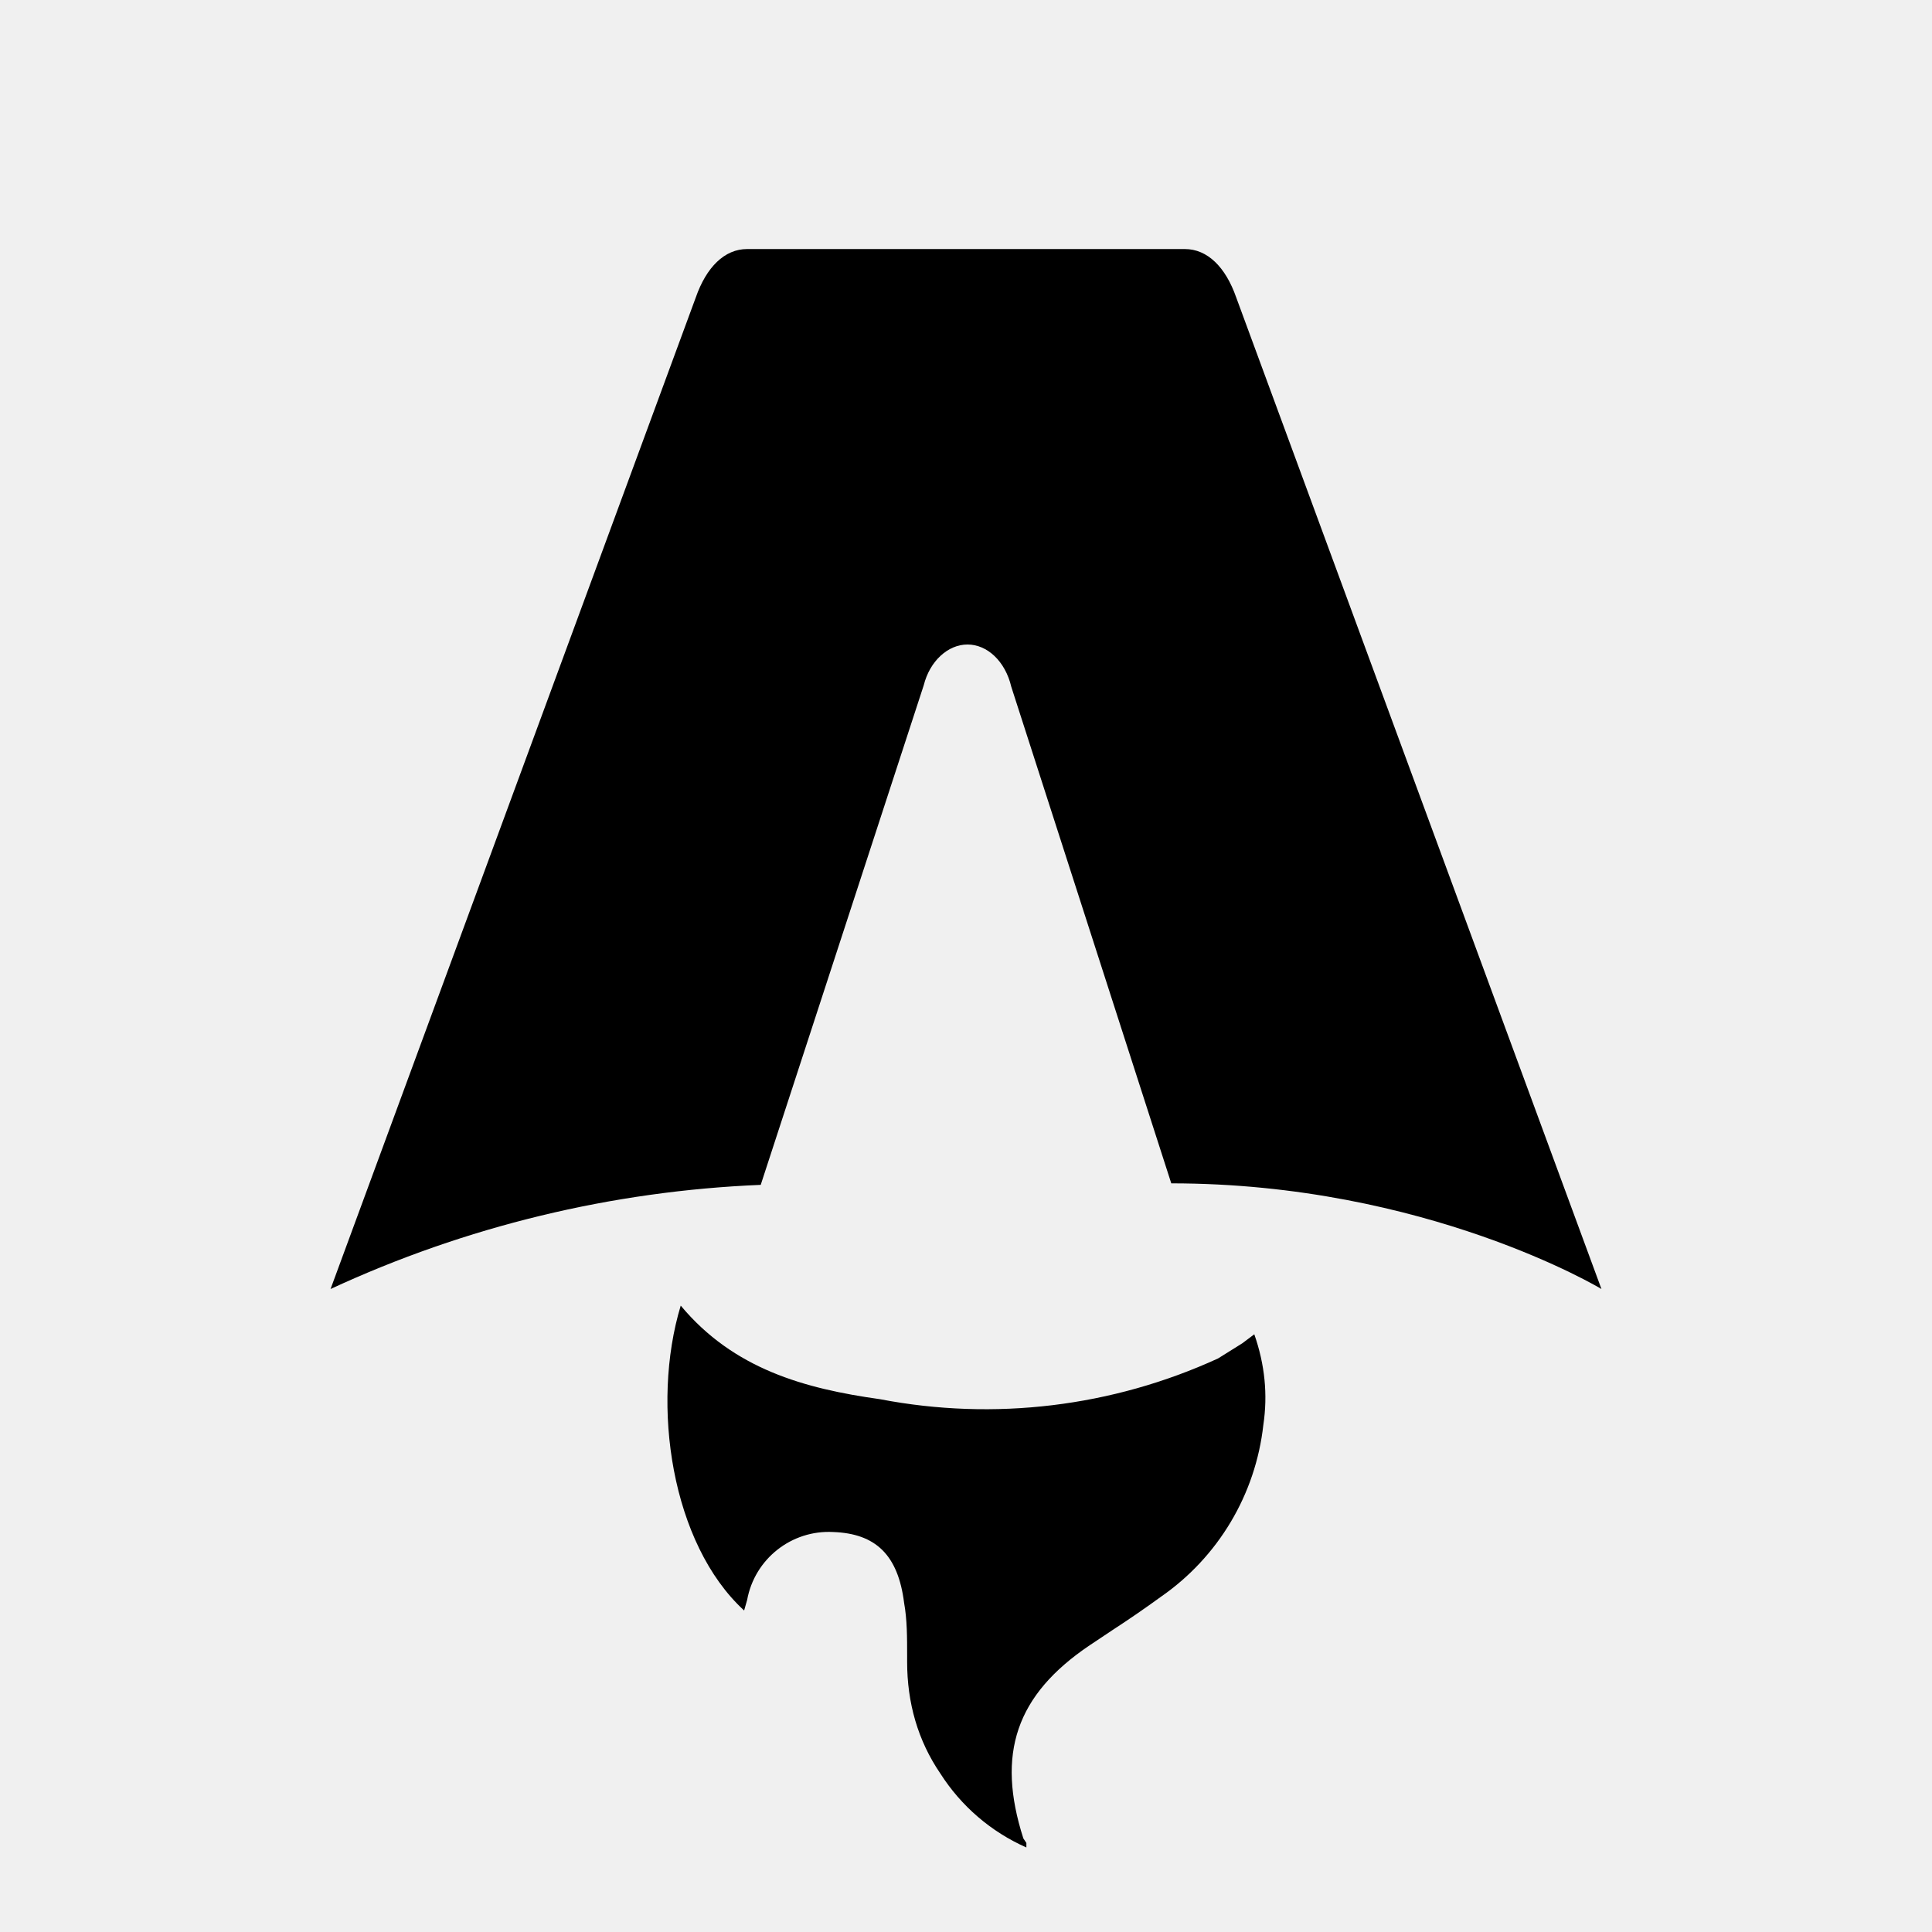
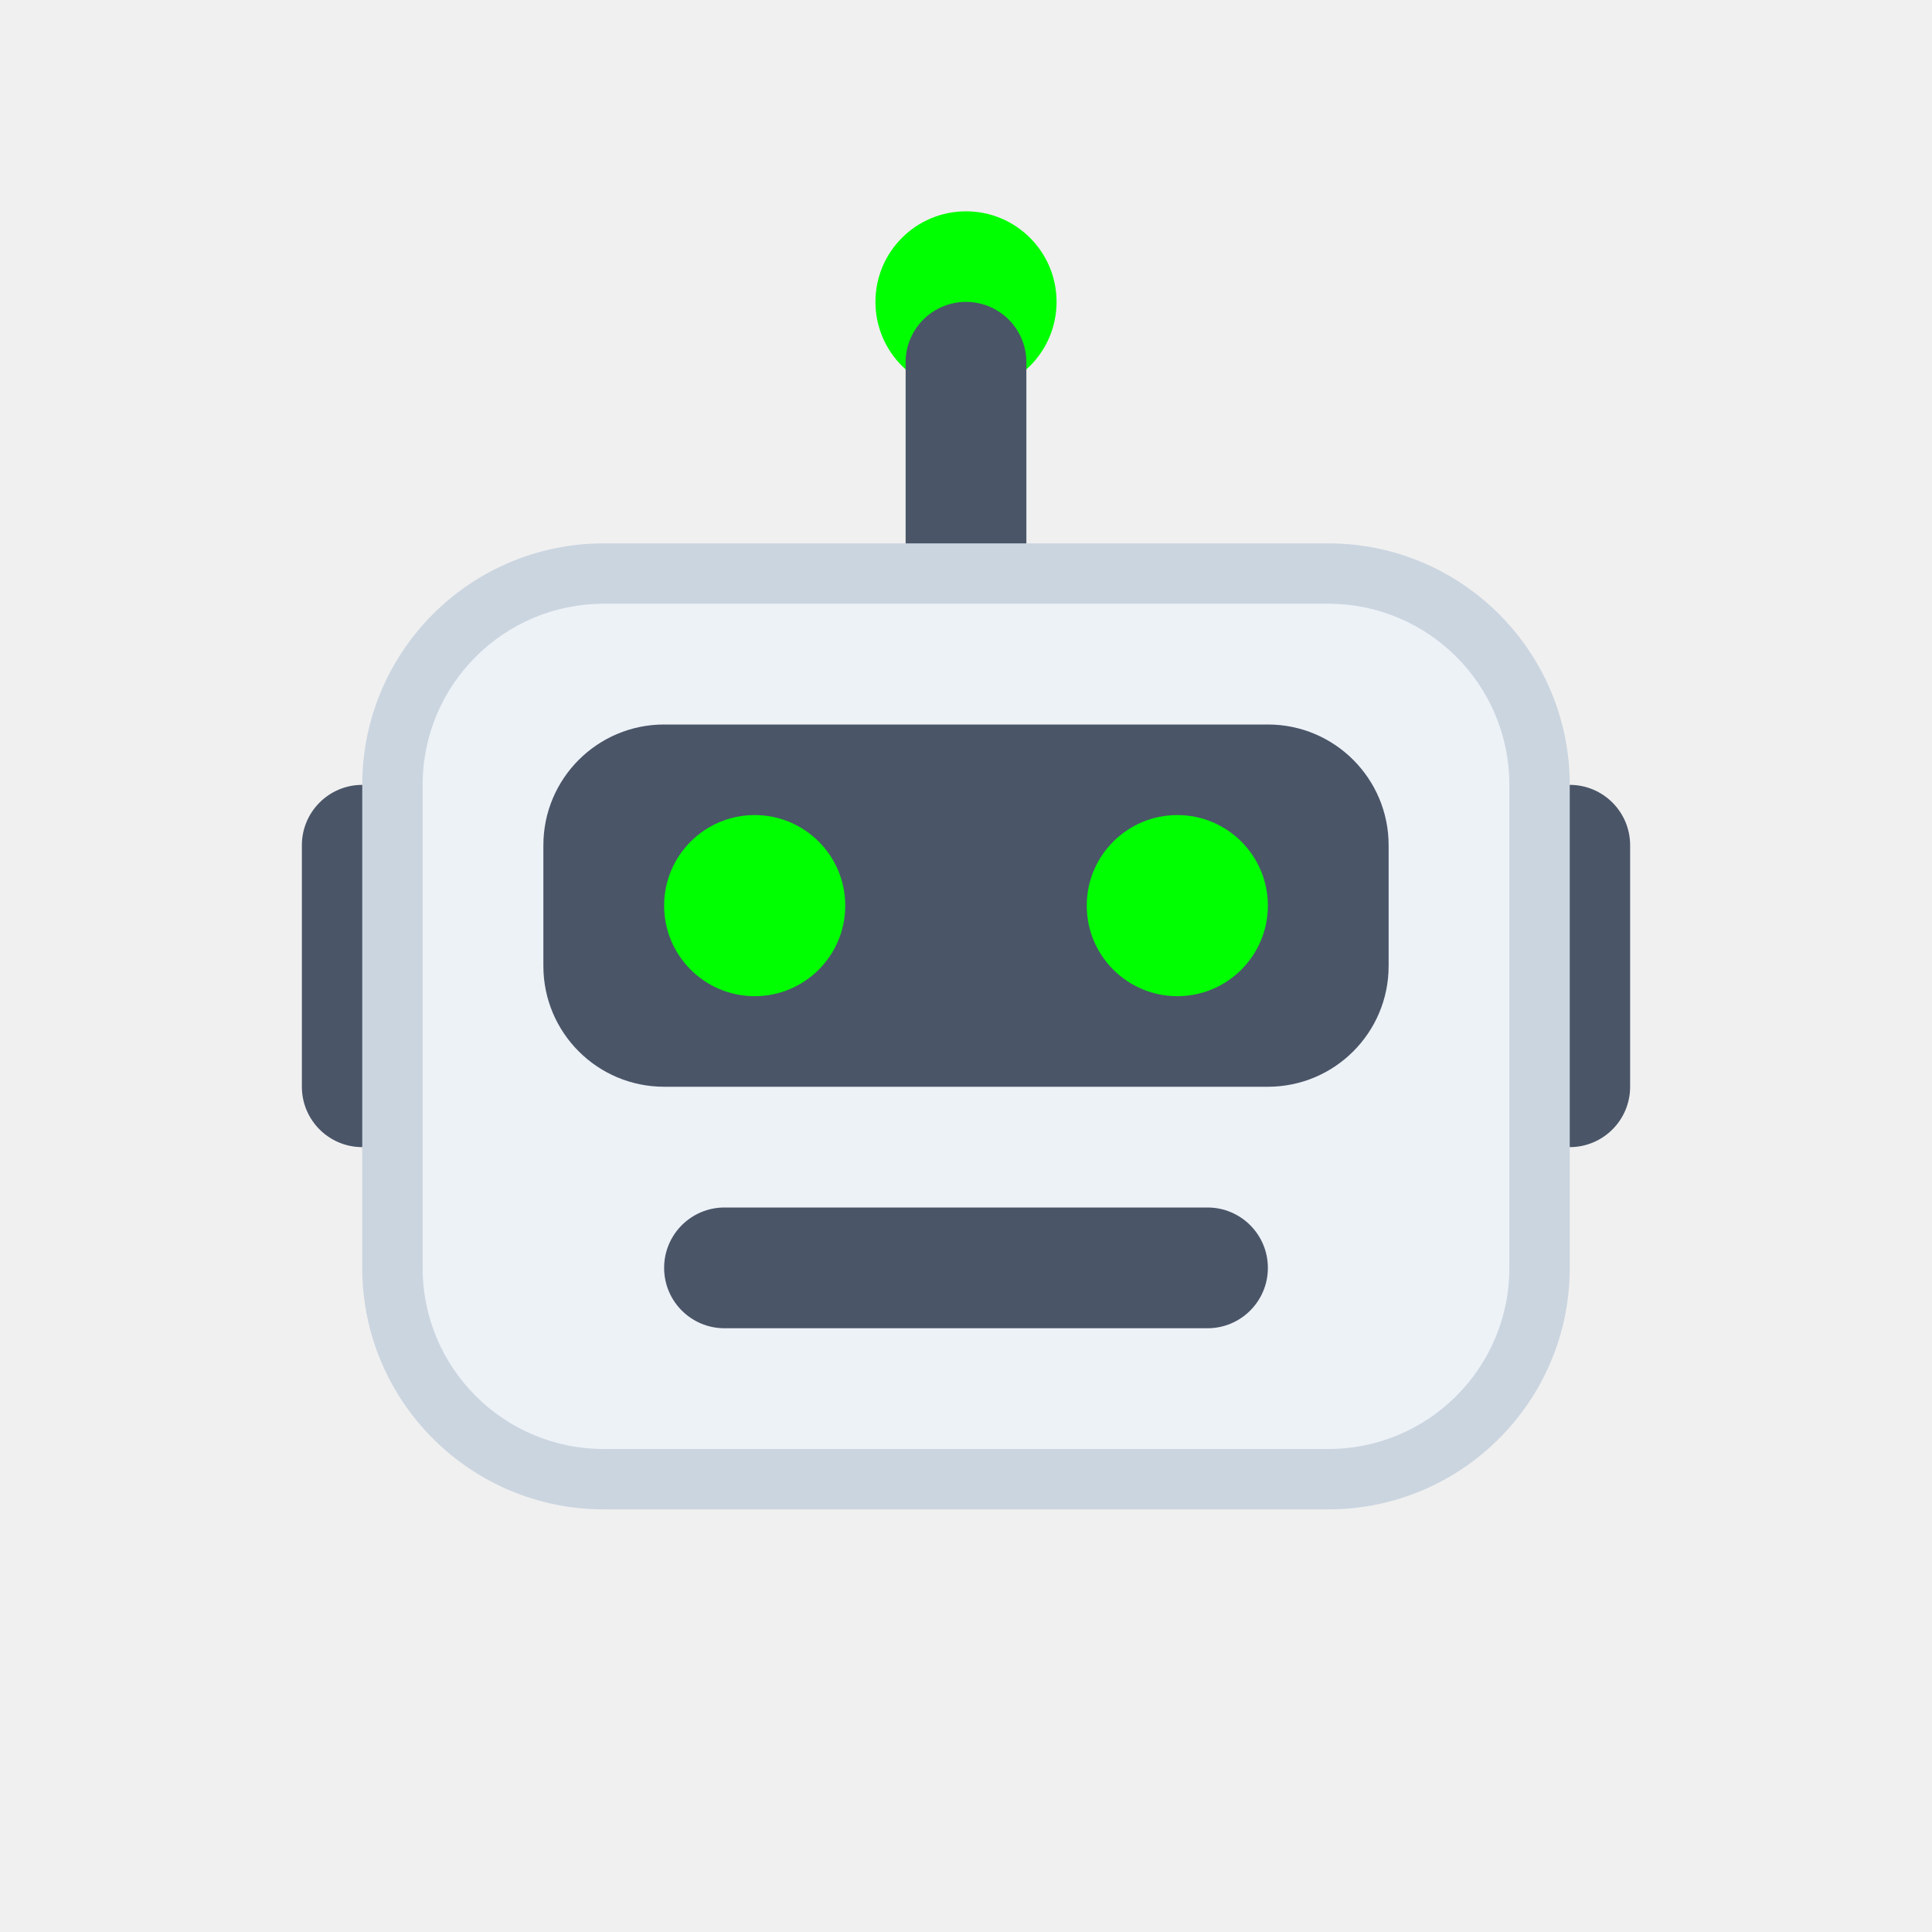
- <svg xmlns="http://www.w3.org/2000/svg" fill="none" viewBox="0 0 128 128">
-   <path d="M50.4 78.5a75.1 75.1 0 0 0-28.5 6.9l24.2-65.7c.7-2 1.9-3.2 3.4-3.2h29c1.5 0 2.7 1.2 3.4 3.2l24.2 65.7s-11.6-7-28.5-7L67 45.5c-.4-1.7-1.6-2.8-2.9-2.8-1.3 0-2.5 1.1-2.9 2.7L50.4 78.5Zm-1.1 28.2Zm-4.2-20.2c-2 6.6-.6 15.8 4.2 20.2a17.5 17.5 0 0 1 .2-.7 5.5 5.5 0 0 1 5.7-4.5c2.8.1 4.3 1.5 4.7 4.7.2 1.1.2 2.3.2 3.5v.4c0 2.7.7 5.2 2.2 7.4a13 13 0 0 0 5.7 4.9v-.3l-.2-.3c-1.8-5.6-.5-9.5 4.4-12.8l1.5-1a73 73 0 0 0 3.2-2.2 16 16 0 0 0 6.8-11.4c.3-2 .1-4-.6-6l-.8.6-1.6 1a37 37 0 0 1-22.4 2.7c-5-.7-9.7-2-13.2-6.2Z" />
-   <style>
-         path { fill: #000; }
-         @media (prefers-color-scheme: dark) {
-             path { fill: #FFF; }
-         }
-     </style>
+ <svg xmlns="http://www.w3.org/2000/svg" viewBox="0 0 32 32" width="32" height="32">
+   <rect x="5" y="13" width="2" height="6" rx="1" fill="#4A5568" />
+   <rect x="25" y="13" width="2" height="6" rx="1" fill="#4A5568" />
+   <circle cx="16" cy="5" r="1.5" fill="lime" />
+   <line x1="16" y1="6" x2="16" y2="9" stroke="#4A5568" stroke-width="2" stroke-linecap="round" />
+   <rect x="6" y="9" width="20" height="16" rx="4" fill="#CBD5E0" />
+   <rect x="7" y="10" width="18" height="14" rx="3" fill="#EDF2F7" />
+   <rect x="9" y="12" width="14" height="6" rx="2" fill="#4A5568" />
+   <circle cx="12.5" cy="15" r="1.5" fill="lime" />
+   <circle cx="19.5" cy="15" r="1.5" fill="lime" />
+   <rect x="11" y="20" width="10" height="2" rx="1" fill="#4A5568" />
</svg>
